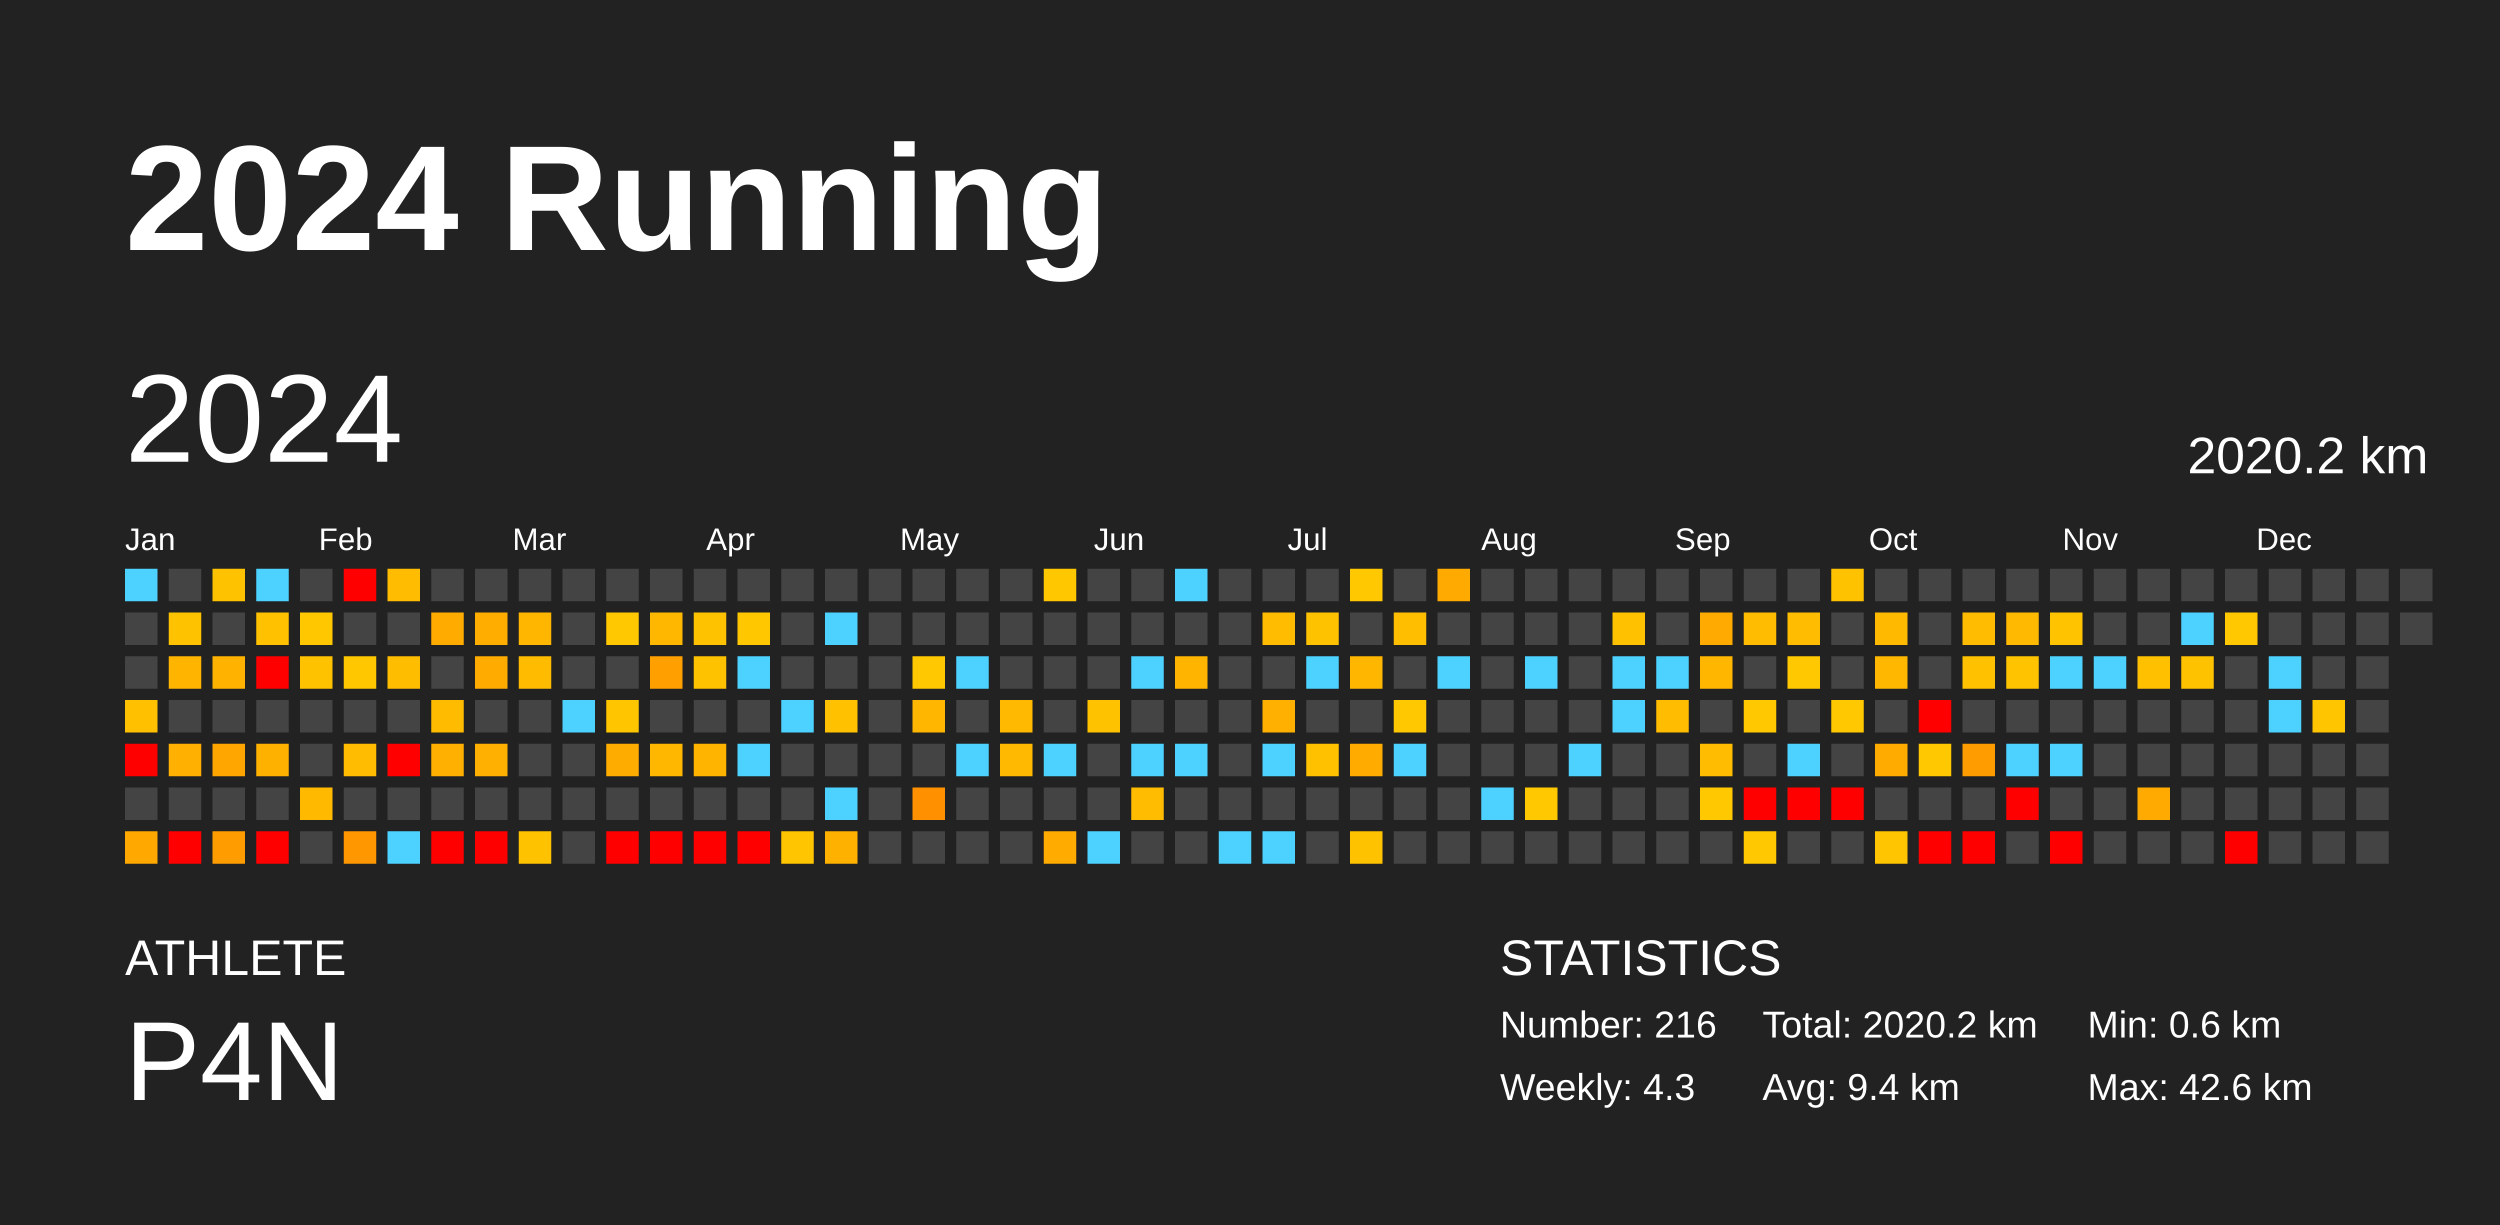
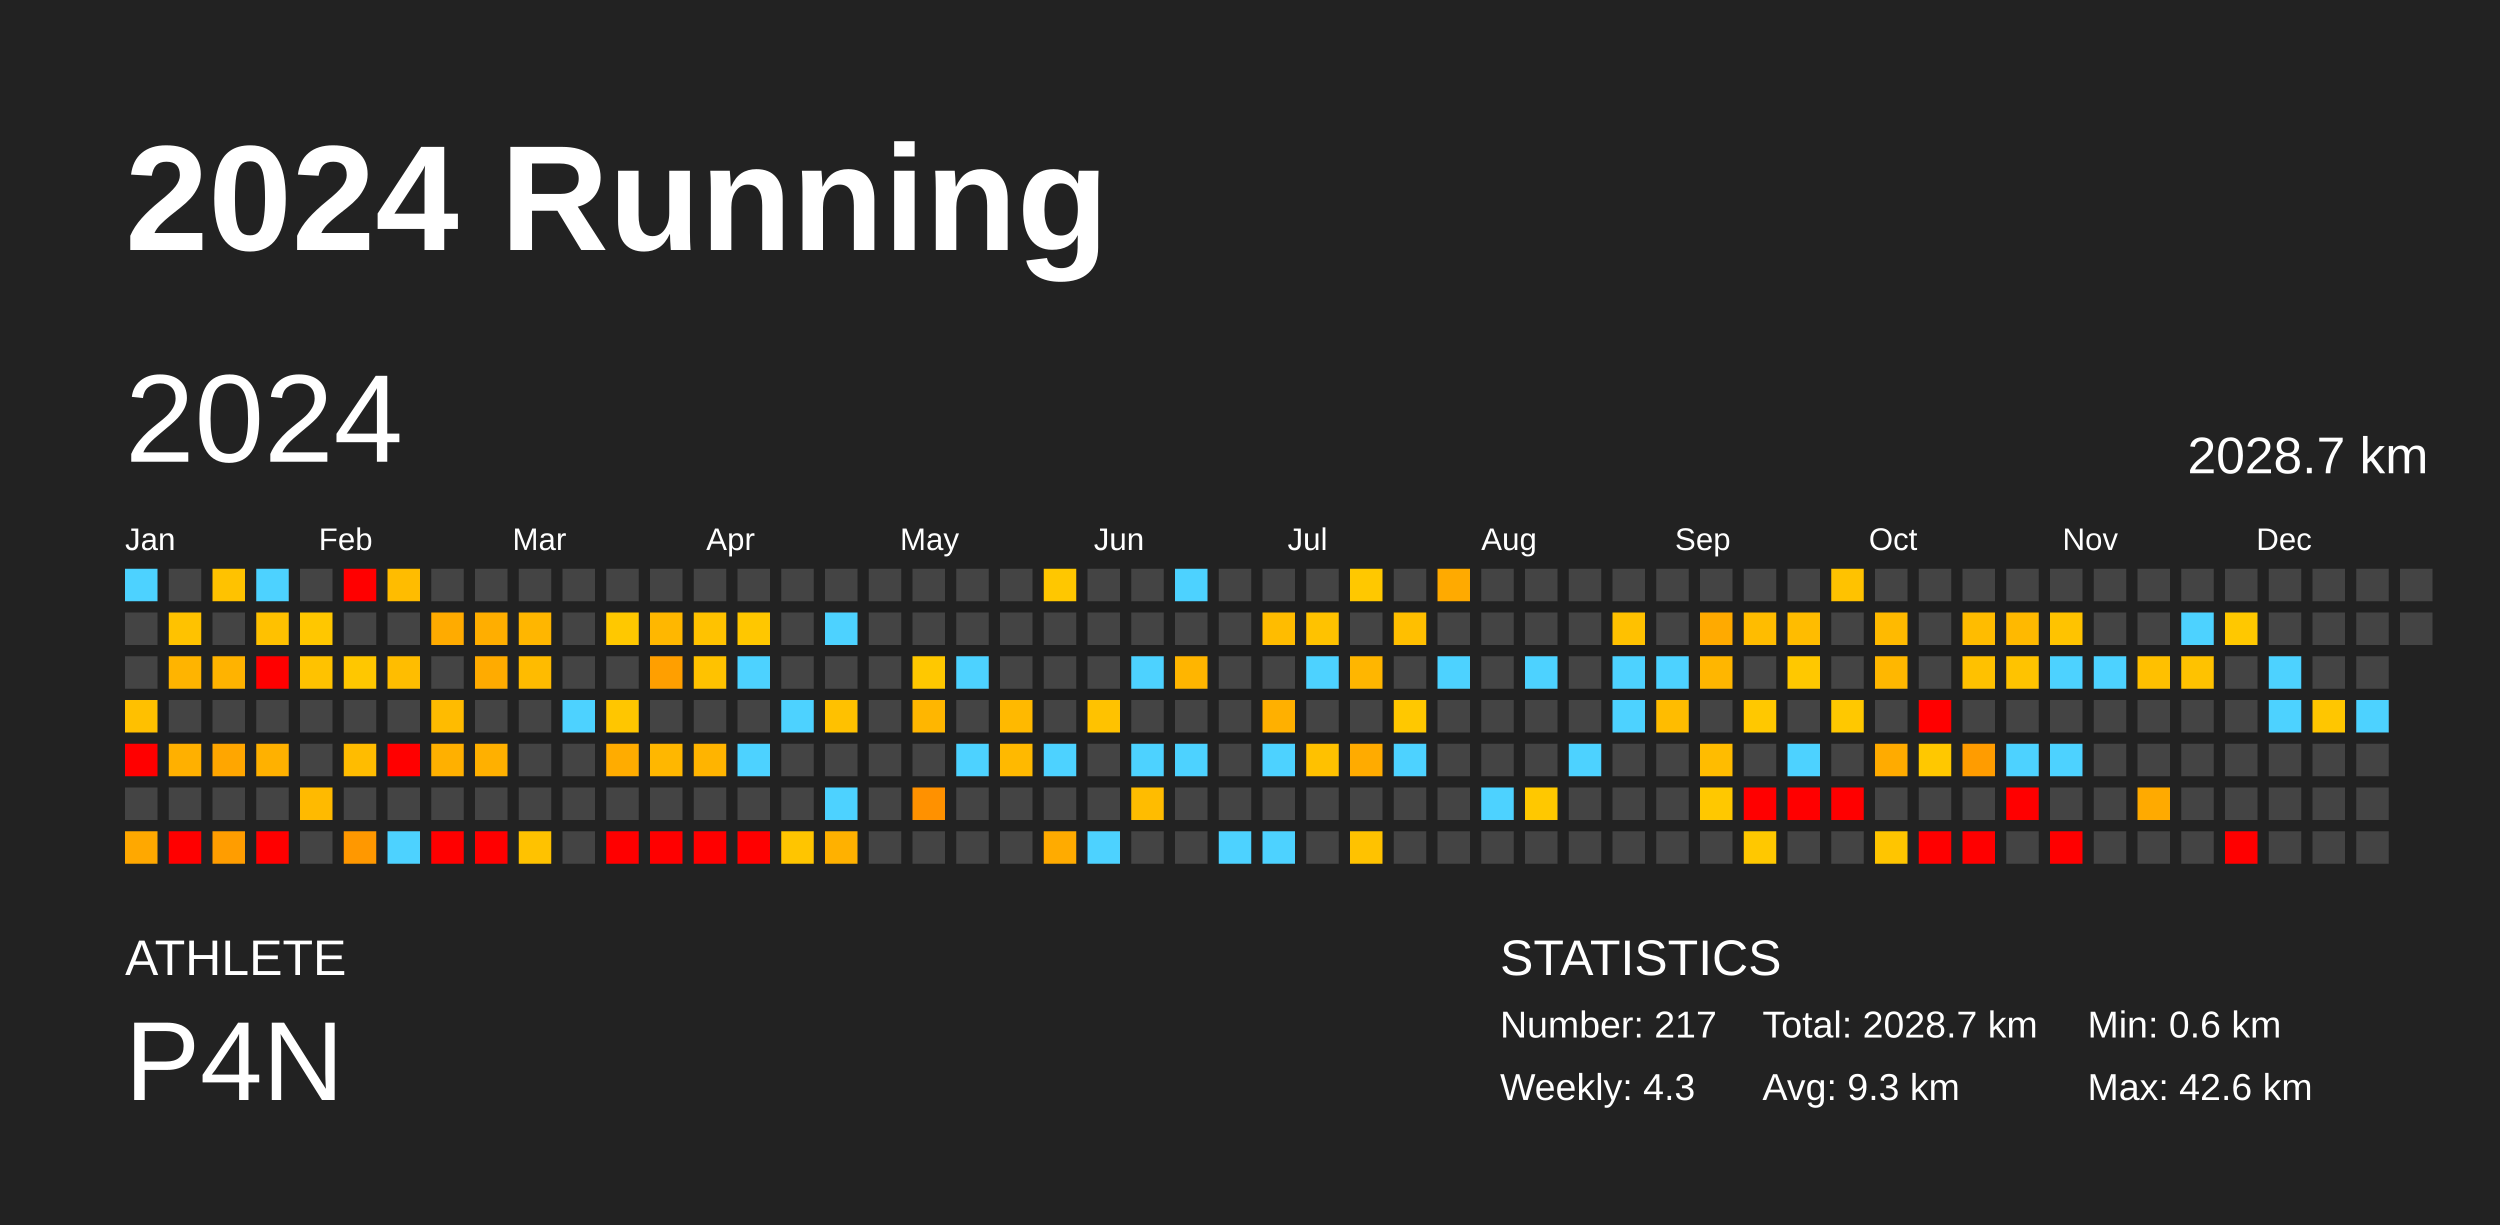
<svg xmlns="http://www.w3.org/2000/svg" baseProfile="full" height="98mm" version="1.1" viewBox="0,0,200,98" width="200mm">
  <defs />
  <rect fill="#222222" height="98" width="200" x="0" y="0" />
  <text fill="#FFFFFF" style="font-size:12px; font-family:Arial; font-weight:bold;" x="10" y="20">2024 Running</text>
  <text fill="#FFFFFF" style="font-size:4px; font-family:Arial" x="10" y="78">ATHLETE</text>
  <text fill="#FFFFFF" style="font-size:9px; font-family:Arial" x="10" y="88">P4N</text>
  <text fill="#FFFFFF" style="font-size:4px; font-family:Arial" x="120" y="78">STATISTICS</text>
-   <text fill="#FFFFFF" style="font-size:3px; font-family:Arial" x="120" y="83">Number: 216</text>
+   <text fill="#FFFFFF" style="font-size:3px; font-family:Arial" x="120" y="83">Number: 217</text>
  <text fill="#FFFFFF" style="font-size:3px; font-family:Arial" x="120" y="88">Weekly: 4.3</text>
-   <text fill="#FFFFFF" style="font-size:3px; font-family:Arial" x="141" y="83">Total: 2020.2 km</text>
-   <text fill="#FFFFFF" style="font-size:3px; font-family:Arial" x="141" y="88">Avg: 9.4 km</text>
+   <text fill="#FFFFFF" style="font-size:3px; font-family:Arial" x="141" y="83">Total: 2028.7 km</text>
+   <text fill="#FFFFFF" style="font-size:3px; font-family:Arial" x="141" y="88">Avg: 9.3 km</text>
  <text fill="#FFFFFF" style="font-size:3px; font-family:Arial" x="167" y="83">Min: 0.6 km</text>
  <text fill="#FFFFFF" style="font-size:3px; font-family:Arial" x="167" y="88">Max: 42.6 km</text>
  <text dominant-baseline="hanging" fill="#FFFFFF" style="font-size:10.0px; font-family:Arial;" x="10" y="30">2024</text>
-   <text dominant-baseline="hanging" fill="#FFFFFF" style="font-size:4.125px; font-family:Arial;" x="175" y="35">2020.2 km</text>
+   <text dominant-baseline="hanging" fill="#FFFFFF" style="font-size:4.125px; font-family:Arial;" x="175" y="35">2028.7 km</text>
  <text fill="#FFFFFF" style="font-size:2.5px; font-family:Arial" x="10.0" y="44">Jan</text>
  <text fill="#FFFFFF" style="font-size:2.5px; font-family:Arial" x="25.5" y="44">Feb</text>
  <text fill="#FFFFFF" style="font-size:2.5px; font-family:Arial" x="41.0" y="44">Mar</text>
  <text fill="#FFFFFF" style="font-size:2.5px; font-family:Arial" x="56.5" y="44">Apr</text>
  <text fill="#FFFFFF" style="font-size:2.5px; font-family:Arial" x="72.0" y="44">May</text>
  <text fill="#FFFFFF" style="font-size:2.5px; font-family:Arial" x="87.5" y="44">Jun</text>
  <text fill="#FFFFFF" style="font-size:2.5px; font-family:Arial" x="103.0" y="44">Jul</text>
  <text fill="#FFFFFF" style="font-size:2.5px; font-family:Arial" x="118.5" y="44">Aug</text>
  <text fill="#FFFFFF" style="font-size:2.5px; font-family:Arial" x="134.0" y="44">Sep</text>
  <text fill="#FFFFFF" style="font-size:2.5px; font-family:Arial" x="149.5" y="44">Oct</text>
  <text fill="#FFFFFF" style="font-size:2.5px; font-family:Arial" x="165.0" y="44">Nov</text>
  <text fill="#FFFFFF" style="font-size:2.5px; font-family:Arial" x="180.5" y="44">Dec</text>
  <rect fill="#4dd2ff" height="2.6" width="2.6" x="10.0" y="45.5" />
  <rect fill="#444444" height="2.6" width="2.6" x="10.0" y="49.0" />
  <rect fill="#444444" height="2.6" width="2.6" x="10.0" y="52.5" />
  <rect fill="#ffc000" height="2.6" width="2.6" x="10.0" y="56.0" />
  <rect fill="red" height="2.6" width="2.6" x="10.0" y="59.5" />
  <rect fill="#444444" height="2.6" width="2.6" x="10.0" y="63.0" />
  <rect fill="#ffa800" height="2.6" width="2.6" x="10.0" y="66.5" />
  <rect fill="#444444" height="2.6" width="2.6" x="13.5" y="45.5" />
  <rect fill="#ffc200" height="2.6" width="2.6" x="13.5" y="49.0" />
  <rect fill="#ffb400" height="2.6" width="2.6" x="13.5" y="52.5" />
  <rect fill="#444444" height="2.6" width="2.6" x="13.5" y="56.0" />
  <rect fill="#ffb000" height="2.6" width="2.6" x="13.5" y="59.5" />
  <rect fill="#444444" height="2.6" width="2.6" x="13.5" y="63.0" />
  <rect fill="red" height="2.6" width="2.6" x="13.5" y="66.5" />
  <rect fill="#ffc200" height="2.6" width="2.6" x="17.0" y="45.5" />
  <rect fill="#444444" height="2.6" width="2.6" x="17.0" y="49.0" />
  <rect fill="#ffb300" height="2.6" width="2.6" x="17.0" y="52.5" />
  <rect fill="#444444" height="2.6" width="2.6" x="17.0" y="56.0" />
  <rect fill="#ffa600" height="2.6" width="2.6" x="17.0" y="59.5" />
  <rect fill="#444444" height="2.6" width="2.6" x="17.0" y="63.0" />
  <rect fill="#ff9d00" height="2.6" width="2.6" x="17.0" y="66.5" />
  <rect fill="#4dd2ff" height="2.6" width="2.6" x="20.5" y="45.5" />
  <rect fill="#ffc100" height="2.6" width="2.6" x="20.5" y="49.0" />
  <rect fill="red" height="2.6" width="2.6" x="20.5" y="52.5" />
  <rect fill="#444444" height="2.6" width="2.6" x="20.5" y="56.0" />
  <rect fill="#ffb100" height="2.6" width="2.6" x="20.5" y="59.5" />
  <rect fill="#444444" height="2.6" width="2.6" x="20.5" y="63.0" />
  <rect fill="red" height="2.6" width="2.6" x="20.5" y="66.5" />
  <rect fill="#444444" height="2.6" width="2.6" x="24.0" y="45.5" />
  <rect fill="#ffc700" height="2.6" width="2.6" x="24.0" y="49.0" />
  <rect fill="#ffc200" height="2.6" width="2.6" x="24.0" y="52.5" />
  <rect fill="#444444" height="2.6" width="2.6" x="24.0" y="56.0" />
  <rect fill="#444444" height="2.6" width="2.6" x="24.0" y="59.5" />
  <rect fill="#ffba00" height="2.6" width="2.6" x="24.0" y="63.0" />
  <rect fill="#444444" height="2.6" width="2.6" x="24.0" y="66.5" />
  <rect fill="red" height="2.6" width="2.6" x="27.5" y="45.5" />
  <rect fill="#444444" height="2.6" width="2.6" x="27.5" y="49.0" />
  <rect fill="#ffc700" height="2.6" width="2.6" x="27.5" y="52.5" />
  <rect fill="#444444" height="2.6" width="2.6" x="27.5" y="56.0" />
  <rect fill="#ffbc00" height="2.6" width="2.6" x="27.5" y="59.5" />
  <rect fill="#444444" height="2.6" width="2.6" x="27.5" y="63.0" />
  <rect fill="#ff9800" height="2.6" width="2.6" x="27.5" y="66.5" />
  <rect fill="#ffbc00" height="2.6" width="2.6" x="31.0" y="45.5" />
  <rect fill="#444444" height="2.6" width="2.6" x="31.0" y="49.0" />
  <rect fill="#ffbd00" height="2.6" width="2.6" x="31.0" y="52.5" />
  <rect fill="#444444" height="2.6" width="2.6" x="31.0" y="56.0" />
  <rect fill="red" height="2.6" width="2.6" x="31.0" y="59.5" />
  <rect fill="#444444" height="2.6" width="2.6" x="31.0" y="63.0" />
  <rect fill="#4dd2ff" height="2.6" width="2.6" x="31.0" y="66.5" />
  <rect fill="#444444" height="2.6" width="2.6" x="34.5" y="45.5" />
  <rect fill="#ffab00" height="2.6" width="2.6" x="34.5" y="49.0" />
  <rect fill="#444444" height="2.6" width="2.6" x="34.5" y="52.5" />
  <rect fill="#ffbb00" height="2.6" width="2.6" x="34.5" y="56.0" />
  <rect fill="#ffb000" height="2.6" width="2.6" x="34.5" y="59.5" />
  <rect fill="#444444" height="2.6" width="2.6" x="34.5" y="63.0" />
  <rect fill="red" height="2.6" width="2.6" x="34.5" y="66.5" />
  <rect fill="#444444" height="2.6" width="2.6" x="38.0" y="45.5" />
  <rect fill="#ffae00" height="2.6" width="2.6" x="38.0" y="49.0" />
  <rect fill="#ffab00" height="2.6" width="2.6" x="38.0" y="52.5" />
  <rect fill="#444444" height="2.6" width="2.6" x="38.0" y="56.0" />
  <rect fill="#ffb000" height="2.6" width="2.6" x="38.0" y="59.5" />
  <rect fill="#444444" height="2.6" width="2.6" x="38.0" y="63.0" />
  <rect fill="red" height="2.6" width="2.6" x="38.0" y="66.5" />
  <rect fill="#444444" height="2.6" width="2.6" x="41.5" y="45.5" />
  <rect fill="#ffb600" height="2.6" width="2.6" x="41.5" y="49.0" />
  <rect fill="#ffbb00" height="2.6" width="2.6" x="41.5" y="52.5" />
  <rect fill="#444444" height="2.6" width="2.6" x="41.5" y="56.0" />
  <rect fill="#444444" height="2.6" width="2.6" x="41.5" y="59.5" />
  <rect fill="#444444" height="2.6" width="2.6" x="41.5" y="63.0" />
  <rect fill="#ffc200" height="2.6" width="2.6" x="41.5" y="66.5" />
  <rect fill="#444444" height="2.6" width="2.6" x="45.0" y="45.5" />
  <rect fill="#444444" height="2.6" width="2.6" x="45.0" y="49.0" />
  <rect fill="#444444" height="2.6" width="2.6" x="45.0" y="52.5" />
  <rect fill="#4dd2ff" height="2.6" width="2.6" x="45.0" y="56.0" />
  <rect fill="#444444" height="2.6" width="2.6" x="45.0" y="59.5" />
  <rect fill="#444444" height="2.6" width="2.6" x="45.0" y="63.0" />
  <rect fill="#444444" height="2.6" width="2.6" x="45.0" y="66.5" />
  <rect fill="#444444" height="2.6" width="2.6" x="48.5" y="45.5" />
  <rect fill="#ffc800" height="2.6" width="2.6" x="48.5" y="49.0" />
  <rect fill="#444444" height="2.6" width="2.6" x="48.5" y="52.5" />
  <rect fill="#ffc600" height="2.6" width="2.6" x="48.5" y="56.0" />
  <rect fill="#ffac00" height="2.6" width="2.6" x="48.5" y="59.5" />
  <rect fill="#444444" height="2.6" width="2.6" x="48.5" y="63.0" />
  <rect fill="red" height="2.6" width="2.6" x="48.5" y="66.5" />
  <rect fill="#444444" height="2.6" width="2.6" x="52.0" y="45.5" />
  <rect fill="#ffb700" height="2.6" width="2.6" x="52.0" y="49.0" />
  <rect fill="#ff9f00" height="2.6" width="2.6" x="52.0" y="52.5" />
  <rect fill="#444444" height="2.6" width="2.6" x="52.0" y="56.0" />
  <rect fill="#ffb700" height="2.6" width="2.6" x="52.0" y="59.5" />
  <rect fill="#444444" height="2.6" width="2.6" x="52.0" y="63.0" />
  <rect fill="red" height="2.6" width="2.6" x="52.0" y="66.5" />
  <rect fill="#444444" height="2.6" width="2.6" x="55.5" y="45.5" />
  <rect fill="#ffc200" height="2.6" width="2.6" x="55.5" y="49.0" />
  <rect fill="#ffc200" height="2.6" width="2.6" x="55.5" y="52.5" />
  <rect fill="#444444" height="2.6" width="2.6" x="55.5" y="56.0" />
  <rect fill="#ffb400" height="2.6" width="2.6" x="55.5" y="59.5" />
  <rect fill="#444444" height="2.6" width="2.6" x="55.5" y="63.0" />
  <rect fill="red" height="2.6" width="2.6" x="55.5" y="66.5" />
  <rect fill="#444444" height="2.6" width="2.6" x="59.0" y="45.5" />
  <rect fill="#ffc700" height="2.6" width="2.6" x="59.0" y="49.0" />
  <rect fill="#4dd2ff" height="2.6" width="2.6" x="59.0" y="52.5" />
  <rect fill="#444444" height="2.6" width="2.6" x="59.0" y="56.0" />
  <rect fill="#4dd2ff" height="2.6" width="2.6" x="59.0" y="59.5" />
  <rect fill="#444444" height="2.6" width="2.6" x="59.0" y="63.0" />
  <rect fill="red" height="2.6" width="2.6" x="59.0" y="66.5" />
  <rect fill="#444444" height="2.6" width="2.6" x="62.5" y="45.5" />
  <rect fill="#444444" height="2.6" width="2.6" x="62.5" y="49.0" />
  <rect fill="#444444" height="2.6" width="2.6" x="62.5" y="52.5" />
  <rect fill="#4dd2ff" height="2.6" width="2.6" x="62.5" y="56.0" />
  <rect fill="#444444" height="2.6" width="2.6" x="62.5" y="59.5" />
  <rect fill="#444444" height="2.6" width="2.6" x="62.5" y="63.0" />
  <rect fill="#ffc500" height="2.6" width="2.6" x="62.5" y="66.5" />
  <rect fill="#444444" height="2.6" width="2.6" x="66.0" y="45.5" />
  <rect fill="#4dd2ff" height="2.6" width="2.6" x="66.0" y="49.0" />
  <rect fill="#444444" height="2.6" width="2.6" x="66.0" y="52.5" />
  <rect fill="#ffc100" height="2.6" width="2.6" x="66.0" y="56.0" />
  <rect fill="#444444" height="2.6" width="2.6" x="66.0" y="59.5" />
  <rect fill="#4dd2ff" height="2.6" width="2.6" x="66.0" y="63.0" />
  <rect fill="#ffb100" height="2.6" width="2.6" x="66.0" y="66.5" />
  <rect fill="#444444" height="2.6" width="2.6" x="69.5" y="45.5" />
  <rect fill="#444444" height="2.6" width="2.6" x="69.5" y="49.0" />
  <rect fill="#444444" height="2.6" width="2.6" x="69.5" y="52.5" />
  <rect fill="#444444" height="2.6" width="2.6" x="69.5" y="56.0" />
  <rect fill="#444444" height="2.6" width="2.6" x="69.5" y="59.5" />
  <rect fill="#444444" height="2.6" width="2.6" x="69.5" y="63.0" />
  <rect fill="#444444" height="2.6" width="2.6" x="69.5" y="66.5" />
  <rect fill="#444444" height="2.6" width="2.6" x="73.0" y="45.5" />
  <rect fill="#444444" height="2.6" width="2.6" x="73.0" y="49.0" />
  <rect fill="#ffc800" height="2.6" width="2.6" x="73.0" y="52.5" />
  <rect fill="#ffb600" height="2.6" width="2.6" x="73.0" y="56.0" />
  <rect fill="#444444" height="2.6" width="2.6" x="73.0" y="59.5" />
  <rect fill="#ff9100" height="2.6" width="2.6" x="73.0" y="63.0" />
  <rect fill="#444444" height="2.6" width="2.6" x="73.0" y="66.5" />
  <rect fill="#444444" height="2.6" width="2.6" x="76.5" y="45.5" />
  <rect fill="#444444" height="2.6" width="2.6" x="76.5" y="49.0" />
  <rect fill="#4dd2ff" height="2.6" width="2.6" x="76.5" y="52.5" />
  <rect fill="#444444" height="2.6" width="2.6" x="76.5" y="56.0" />
  <rect fill="#4dd2ff" height="2.6" width="2.6" x="76.5" y="59.5" />
  <rect fill="#444444" height="2.6" width="2.6" x="76.5" y="63.0" />
  <rect fill="#444444" height="2.6" width="2.6" x="76.5" y="66.5" />
  <rect fill="#444444" height="2.6" width="2.6" x="80.0" y="45.5" />
  <rect fill="#444444" height="2.6" width="2.6" x="80.0" y="49.0" />
  <rect fill="#444444" height="2.6" width="2.6" x="80.0" y="52.5" />
  <rect fill="#ffb900" height="2.6" width="2.6" x="80.0" y="56.0" />
  <rect fill="#ffb900" height="2.6" width="2.6" x="80.0" y="59.5" />
  <rect fill="#444444" height="2.6" width="2.6" x="80.0" y="63.0" />
  <rect fill="#444444" height="2.6" width="2.6" x="80.0" y="66.5" />
  <rect fill="#ffc700" height="2.6" width="2.6" x="83.5" y="45.5" />
  <rect fill="#444444" height="2.6" width="2.6" x="83.5" y="49.0" />
  <rect fill="#444444" height="2.6" width="2.6" x="83.5" y="52.5" />
  <rect fill="#444444" height="2.6" width="2.6" x="83.5" y="56.0" />
  <rect fill="#4dd2ff" height="2.6" width="2.6" x="83.5" y="59.5" />
  <rect fill="#444444" height="2.6" width="2.6" x="83.5" y="63.0" />
  <rect fill="#ffab00" height="2.6" width="2.6" x="83.5" y="66.5" />
  <rect fill="#444444" height="2.6" width="2.6" x="87.0" y="45.5" />
  <rect fill="#444444" height="2.6" width="2.6" x="87.0" y="49.0" />
  <rect fill="#444444" height="2.6" width="2.6" x="87.0" y="52.5" />
  <rect fill="#ffc200" height="2.6" width="2.6" x="87.0" y="56.0" />
  <rect fill="#444444" height="2.6" width="2.6" x="87.0" y="59.5" />
  <rect fill="#444444" height="2.6" width="2.6" x="87.0" y="63.0" />
  <rect fill="#4dd2ff" height="2.6" width="2.6" x="87.0" y="66.5" />
  <rect fill="#444444" height="2.6" width="2.6" x="90.5" y="45.5" />
  <rect fill="#444444" height="2.6" width="2.6" x="90.5" y="49.0" />
  <rect fill="#4dd2ff" height="2.6" width="2.6" x="90.5" y="52.5" />
  <rect fill="#444444" height="2.6" width="2.6" x="90.5" y="56.0" />
  <rect fill="#4dd2ff" height="2.6" width="2.6" x="90.5" y="59.5" />
  <rect fill="#ffbc00" height="2.6" width="2.6" x="90.5" y="63.0" />
  <rect fill="#444444" height="2.6" width="2.6" x="90.5" y="66.5" />
  <rect fill="#4dd2ff" height="2.6" width="2.6" x="94.0" y="45.5" />
  <rect fill="#444444" height="2.6" width="2.6" x="94.0" y="49.0" />
  <rect fill="#ffb500" height="2.6" width="2.6" x="94.0" y="52.5" />
  <rect fill="#444444" height="2.6" width="2.6" x="94.0" y="56.0" />
  <rect fill="#4dd2ff" height="2.6" width="2.6" x="94.0" y="59.5" />
  <rect fill="#444444" height="2.6" width="2.6" x="94.0" y="63.0" />
  <rect fill="#444444" height="2.6" width="2.6" x="94.0" y="66.5" />
  <rect fill="#444444" height="2.6" width="2.6" x="97.5" y="45.5" />
  <rect fill="#444444" height="2.6" width="2.6" x="97.5" y="49.0" />
  <rect fill="#444444" height="2.6" width="2.6" x="97.5" y="52.5" />
  <rect fill="#444444" height="2.6" width="2.6" x="97.5" y="56.0" />
  <rect fill="#444444" height="2.6" width="2.6" x="97.5" y="59.5" />
  <rect fill="#444444" height="2.6" width="2.6" x="97.5" y="63.0" />
  <rect fill="#4dd2ff" height="2.6" width="2.6" x="97.5" y="66.5" />
  <rect fill="#444444" height="2.6" width="2.6" x="101.0" y="45.5" />
  <rect fill="#ffbc00" height="2.6" width="2.6" x="101.0" y="49.0" />
  <rect fill="#444444" height="2.6" width="2.6" x="101.0" y="52.5" />
  <rect fill="#ffb000" height="2.6" width="2.6" x="101.0" y="56.0" />
  <rect fill="#4dd2ff" height="2.6" width="2.6" x="101.0" y="59.5" />
  <rect fill="#444444" height="2.6" width="2.6" x="101.0" y="63.0" />
  <rect fill="#4dd2ff" height="2.6" width="2.6" x="101.0" y="66.5" />
  <rect fill="#444444" height="2.6" width="2.6" x="104.5" y="45.5" />
  <rect fill="#ffc200" height="2.6" width="2.6" x="104.5" y="49.0" />
  <rect fill="#4dd2ff" height="2.6" width="2.6" x="104.5" y="52.5" />
  <rect fill="#444444" height="2.6" width="2.6" x="104.5" y="56.0" />
  <rect fill="#ffc100" height="2.6" width="2.6" x="104.5" y="59.5" />
  <rect fill="#444444" height="2.6" width="2.6" x="104.5" y="63.0" />
  <rect fill="#444444" height="2.6" width="2.6" x="104.5" y="66.5" />
  <rect fill="#ffc800" height="2.6" width="2.6" x="108.0" y="45.5" />
  <rect fill="#444444" height="2.6" width="2.6" x="108.0" y="49.0" />
  <rect fill="#ffb600" height="2.6" width="2.6" x="108.0" y="52.5" />
  <rect fill="#444444" height="2.6" width="2.6" x="108.0" y="56.0" />
  <rect fill="#ffab00" height="2.6" width="2.6" x="108.0" y="59.5" />
  <rect fill="#444444" height="2.6" width="2.6" x="108.0" y="63.0" />
  <rect fill="#ffc200" height="2.6" width="2.6" x="108.0" y="66.5" />
  <rect fill="#444444" height="2.6" width="2.6" x="111.5" y="45.5" />
  <rect fill="#ffbf00" height="2.6" width="2.6" x="111.5" y="49.0" />
  <rect fill="#444444" height="2.6" width="2.6" x="111.5" y="52.5" />
  <rect fill="#ffc800" height="2.6" width="2.6" x="111.5" y="56.0" />
  <rect fill="#4dd2ff" height="2.6" width="2.6" x="111.5" y="59.5" />
  <rect fill="#444444" height="2.6" width="2.6" x="111.5" y="63.0" />
  <rect fill="#444444" height="2.6" width="2.6" x="111.5" y="66.5" />
  <rect fill="#ffaa00" height="2.6" width="2.6" x="115.0" y="45.5" />
  <rect fill="#444444" height="2.6" width="2.6" x="115.0" y="49.0" />
  <rect fill="#4dd2ff" height="2.6" width="2.6" x="115.0" y="52.5" />
  <rect fill="#444444" height="2.6" width="2.6" x="115.0" y="56.0" />
  <rect fill="#444444" height="2.6" width="2.6" x="115.0" y="59.5" />
  <rect fill="#444444" height="2.6" width="2.6" x="115.0" y="63.0" />
  <rect fill="#444444" height="2.6" width="2.6" x="115.0" y="66.5" />
  <rect fill="#444444" height="2.6" width="2.6" x="118.5" y="45.5" />
  <rect fill="#444444" height="2.6" width="2.6" x="118.5" y="49.0" />
  <rect fill="#444444" height="2.6" width="2.6" x="118.5" y="52.5" />
  <rect fill="#444444" height="2.6" width="2.6" x="118.5" y="56.0" />
  <rect fill="#444444" height="2.6" width="2.6" x="118.5" y="59.5" />
  <rect fill="#4dd2ff" height="2.6" width="2.6" x="118.5" y="63.0" />
  <rect fill="#444444" height="2.6" width="2.6" x="118.5" y="66.5" />
  <rect fill="#444444" height="2.6" width="2.6" x="122.0" y="45.5" />
  <rect fill="#444444" height="2.6" width="2.6" x="122.0" y="49.0" />
  <rect fill="#4dd2ff" height="2.6" width="2.6" x="122.0" y="52.5" />
  <rect fill="#444444" height="2.6" width="2.6" x="122.0" y="56.0" />
  <rect fill="#444444" height="2.6" width="2.6" x="122.0" y="59.5" />
  <rect fill="#ffc800" height="2.6" width="2.6" x="122.0" y="63.0" />
  <rect fill="#444444" height="2.6" width="2.6" x="122.0" y="66.5" />
  <rect fill="#444444" height="2.6" width="2.6" x="125.5" y="45.5" />
  <rect fill="#444444" height="2.6" width="2.6" x="125.5" y="49.0" />
  <rect fill="#444444" height="2.6" width="2.6" x="125.5" y="52.5" />
  <rect fill="#444444" height="2.6" width="2.6" x="125.5" y="56.0" />
  <rect fill="#4dd2ff" height="2.6" width="2.6" x="125.5" y="59.5" />
  <rect fill="#444444" height="2.6" width="2.6" x="125.5" y="63.0" />
  <rect fill="#444444" height="2.6" width="2.6" x="125.5" y="66.5" />
  <rect fill="#444444" height="2.6" width="2.6" x="129.0" y="45.5" />
  <rect fill="#ffc100" height="2.6" width="2.6" x="129.0" y="49.0" />
  <rect fill="#4dd2ff" height="2.6" width="2.6" x="129.0" y="52.5" />
  <rect fill="#4dd2ff" height="2.6" width="2.6" x="129.0" y="56.0" />
  <rect fill="#444444" height="2.6" width="2.6" x="129.0" y="59.5" />
  <rect fill="#444444" height="2.6" width="2.6" x="129.0" y="63.0" />
  <rect fill="#444444" height="2.6" width="2.6" x="129.0" y="66.5" />
  <rect fill="#444444" height="2.6" width="2.6" x="132.5" y="45.5" />
  <rect fill="#444444" height="2.6" width="2.6" x="132.5" y="49.0" />
  <rect fill="#4dd2ff" height="2.6" width="2.6" x="132.5" y="52.5" />
  <rect fill="#ffbc00" height="2.6" width="2.6" x="132.5" y="56.0" />
  <rect fill="#444444" height="2.6" width="2.6" x="132.5" y="59.5" />
  <rect fill="#444444" height="2.6" width="2.6" x="132.5" y="63.0" />
  <rect fill="#444444" height="2.6" width="2.6" x="132.5" y="66.5" />
  <rect fill="#444444" height="2.6" width="2.6" x="136.0" y="45.5" />
  <rect fill="#ffaa00" height="2.6" width="2.6" x="136.0" y="49.0" />
  <rect fill="#ffb600" height="2.6" width="2.6" x="136.0" y="52.5" />
  <rect fill="#444444" height="2.6" width="2.6" x="136.0" y="56.0" />
  <rect fill="#ffbc00" height="2.6" width="2.6" x="136.0" y="59.5" />
  <rect fill="#ffc800" height="2.6" width="2.6" x="136.0" y="63.0" />
  <rect fill="#444444" height="2.6" width="2.6" x="136.0" y="66.5" />
  <rect fill="#444444" height="2.6" width="2.6" x="139.5" y="45.5" />
  <rect fill="#ffbc00" height="2.6" width="2.6" x="139.5" y="49.0" />
  <rect fill="#444444" height="2.6" width="2.6" x="139.5" y="52.5" />
  <rect fill="#ffc800" height="2.6" width="2.6" x="139.5" y="56.0" />
  <rect fill="#444444" height="2.6" width="2.6" x="139.5" y="59.5" />
  <rect fill="red" height="2.6" width="2.6" x="139.5" y="63.0" />
  <rect fill="#ffc800" height="2.6" width="2.6" x="139.5" y="66.5" />
  <rect fill="#444444" height="2.6" width="2.6" x="143.0" y="45.5" />
  <rect fill="#ffbc00" height="2.6" width="2.6" x="143.0" y="49.0" />
  <rect fill="#ffc800" height="2.6" width="2.6" x="143.0" y="52.5" />
  <rect fill="#444444" height="2.6" width="2.6" x="143.0" y="56.0" />
  <rect fill="#4dd2ff" height="2.6" width="2.6" x="143.0" y="59.5" />
  <rect fill="red" height="2.6" width="2.6" x="143.0" y="63.0" />
  <rect fill="#444444" height="2.6" width="2.6" x="143.0" y="66.5" />
  <rect fill="#ffc200" height="2.6" width="2.6" x="146.5" y="45.5" />
  <rect fill="#444444" height="2.6" width="2.6" x="146.5" y="49.0" />
  <rect fill="#444444" height="2.6" width="2.6" x="146.5" y="52.5" />
  <rect fill="#ffc800" height="2.6" width="2.6" x="146.5" y="56.0" />
  <rect fill="#444444" height="2.6" width="2.6" x="146.5" y="59.5" />
  <rect fill="red" height="2.6" width="2.6" x="146.5" y="63.0" />
  <rect fill="#444444" height="2.6" width="2.6" x="146.5" y="66.5" />
  <rect fill="#444444" height="2.6" width="2.6" x="150.0" y="45.5" />
  <rect fill="#ffba00" height="2.6" width="2.6" x="150.0" y="49.0" />
  <rect fill="#ffb700" height="2.6" width="2.6" x="150.0" y="52.5" />
  <rect fill="#444444" height="2.6" width="2.6" x="150.0" y="56.0" />
  <rect fill="#ffab00" height="2.6" width="2.6" x="150.0" y="59.5" />
  <rect fill="#444444" height="2.6" width="2.6" x="150.0" y="63.0" />
  <rect fill="#ffc500" height="2.6" width="2.6" x="150.0" y="66.5" />
  <rect fill="#444444" height="2.6" width="2.6" x="153.5" y="45.5" />
  <rect fill="#444444" height="2.6" width="2.6" x="153.5" y="49.0" />
  <rect fill="#444444" height="2.6" width="2.6" x="153.5" y="52.5" />
  <rect fill="red" height="2.6" width="2.6" x="153.5" y="56.0" />
  <rect fill="#ffc800" height="2.6" width="2.6" x="153.5" y="59.5" />
  <rect fill="#444444" height="2.6" width="2.6" x="153.5" y="63.0" />
  <rect fill="red" height="2.6" width="2.6" x="153.5" y="66.5" />
  <rect fill="#444444" height="2.6" width="2.6" x="157.0" y="45.5" />
  <rect fill="#ffbc00" height="2.6" width="2.6" x="157.0" y="49.0" />
  <rect fill="#ffc100" height="2.6" width="2.6" x="157.0" y="52.5" />
  <rect fill="#444444" height="2.6" width="2.6" x="157.0" y="56.0" />
  <rect fill="#ff9c00" height="2.6" width="2.6" x="157.0" y="59.5" />
  <rect fill="#444444" height="2.6" width="2.6" x="157.0" y="63.0" />
  <rect fill="red" height="2.6" width="2.6" x="157.0" y="66.5" />
  <rect fill="#444444" height="2.6" width="2.6" x="160.5" y="45.5" />
  <rect fill="#ffb900" height="2.6" width="2.6" x="160.5" y="49.0" />
  <rect fill="#ffc300" height="2.6" width="2.6" x="160.5" y="52.5" />
  <rect fill="#444444" height="2.6" width="2.6" x="160.5" y="56.0" />
  <rect fill="#4dd2ff" height="2.6" width="2.6" x="160.5" y="59.5" />
  <rect fill="red" height="2.6" width="2.6" x="160.5" y="63.0" />
  <rect fill="#444444" height="2.6" width="2.6" x="160.5" y="66.5" />
  <rect fill="#444444" height="2.6" width="2.6" x="164.0" y="45.5" />
  <rect fill="#ffc300" height="2.6" width="2.6" x="164.0" y="49.0" />
  <rect fill="#4dd2ff" height="2.6" width="2.6" x="164.0" y="52.5" />
  <rect fill="#444444" height="2.6" width="2.6" x="164.0" y="56.0" />
  <rect fill="#4dd2ff" height="2.6" width="2.6" x="164.0" y="59.5" />
  <rect fill="#444444" height="2.6" width="2.6" x="164.0" y="63.0" />
  <rect fill="red" height="2.6" width="2.6" x="164.0" y="66.5" />
  <rect fill="#444444" height="2.6" width="2.6" x="167.5" y="45.5" />
  <rect fill="#444444" height="2.6" width="2.6" x="167.5" y="49.0" />
  <rect fill="#4dd2ff" height="2.6" width="2.6" x="167.5" y="52.5" />
  <rect fill="#444444" height="2.6" width="2.6" x="167.5" y="56.0" />
  <rect fill="#444444" height="2.6" width="2.6" x="167.5" y="59.5" />
  <rect fill="#444444" height="2.6" width="2.6" x="167.5" y="63.0" />
  <rect fill="#444444" height="2.6" width="2.6" x="167.5" y="66.5" />
  <rect fill="#444444" height="2.6" width="2.6" x="171.0" y="45.5" />
  <rect fill="#444444" height="2.6" width="2.6" x="171.0" y="49.0" />
  <rect fill="#ffc000" height="2.6" width="2.6" x="171.0" y="52.5" />
  <rect fill="#444444" height="2.6" width="2.6" x="171.0" y="56.0" />
  <rect fill="#444444" height="2.6" width="2.6" x="171.0" y="59.5" />
  <rect fill="#ffaa00" height="2.6" width="2.6" x="171.0" y="63.0" />
  <rect fill="#444444" height="2.6" width="2.6" x="171.0" y="66.5" />
  <rect fill="#444444" height="2.6" width="2.6" x="174.5" y="45.5" />
  <rect fill="#4dd2ff" height="2.6" width="2.6" x="174.5" y="49.0" />
  <rect fill="#ffc200" height="2.6" width="2.6" x="174.5" y="52.5" />
  <rect fill="#444444" height="2.6" width="2.6" x="174.5" y="56.0" />
  <rect fill="#444444" height="2.6" width="2.6" x="174.5" y="59.5" />
  <rect fill="#444444" height="2.6" width="2.6" x="174.5" y="63.0" />
  <rect fill="#444444" height="2.6" width="2.6" x="174.5" y="66.5" />
  <rect fill="#444444" height="2.6" width="2.6" x="178.0" y="45.5" />
  <rect fill="#ffc800" height="2.6" width="2.6" x="178.0" y="49.0" />
  <rect fill="#444444" height="2.6" width="2.6" x="178.0" y="52.5" />
  <rect fill="#444444" height="2.6" width="2.6" x="178.0" y="56.0" />
  <rect fill="#444444" height="2.6" width="2.6" x="178.0" y="59.5" />
  <rect fill="#444444" height="2.6" width="2.6" x="178.0" y="63.0" />
  <rect fill="red" height="2.6" width="2.6" x="178.0" y="66.5" />
  <rect fill="#444444" height="2.6" width="2.6" x="181.5" y="45.5" />
  <rect fill="#444444" height="2.6" width="2.6" x="181.5" y="49.0" />
  <rect fill="#4dd2ff" height="2.6" width="2.6" x="181.5" y="52.5" />
  <rect fill="#4dd2ff" height="2.6" width="2.6" x="181.5" y="56.0" />
  <rect fill="#444444" height="2.6" width="2.6" x="181.5" y="59.5" />
  <rect fill="#444444" height="2.6" width="2.6" x="181.5" y="63.0" />
  <rect fill="#444444" height="2.6" width="2.6" x="181.5" y="66.5" />
  <rect fill="#444444" height="2.6" width="2.6" x="185.0" y="45.5" />
  <rect fill="#444444" height="2.6" width="2.6" x="185.0" y="49.0" />
  <rect fill="#444444" height="2.6" width="2.6" x="185.0" y="52.5" />
  <rect fill="#ffc600" height="2.6" width="2.6" x="185.0" y="56.0" />
  <rect fill="#444444" height="2.6" width="2.6" x="185.0" y="59.5" />
  <rect fill="#444444" height="2.6" width="2.6" x="185.0" y="63.0" />
  <rect fill="#444444" height="2.6" width="2.6" x="185.0" y="66.5" />
  <rect fill="#444444" height="2.6" width="2.6" x="188.5" y="45.5" />
  <rect fill="#444444" height="2.6" width="2.6" x="188.5" y="49.0" />
  <rect fill="#444444" height="2.6" width="2.6" x="188.5" y="52.5" />
-   <rect fill="#444444" height="2.6" width="2.6" x="188.5" y="56.0" />
+   <rect fill="#4dd2ff" height="2.6" width="2.6" x="188.5" y="56.0" />
  <rect fill="#444444" height="2.6" width="2.6" x="188.5" y="59.5" />
  <rect fill="#444444" height="2.6" width="2.6" x="188.5" y="63.0" />
  <rect fill="#444444" height="2.6" width="2.6" x="188.5" y="66.5" />
  <rect fill="#444444" height="2.6" width="2.6" x="192.0" y="45.5" />
  <rect fill="#444444" height="2.6" width="2.6" x="192.0" y="49.0" />
</svg>
